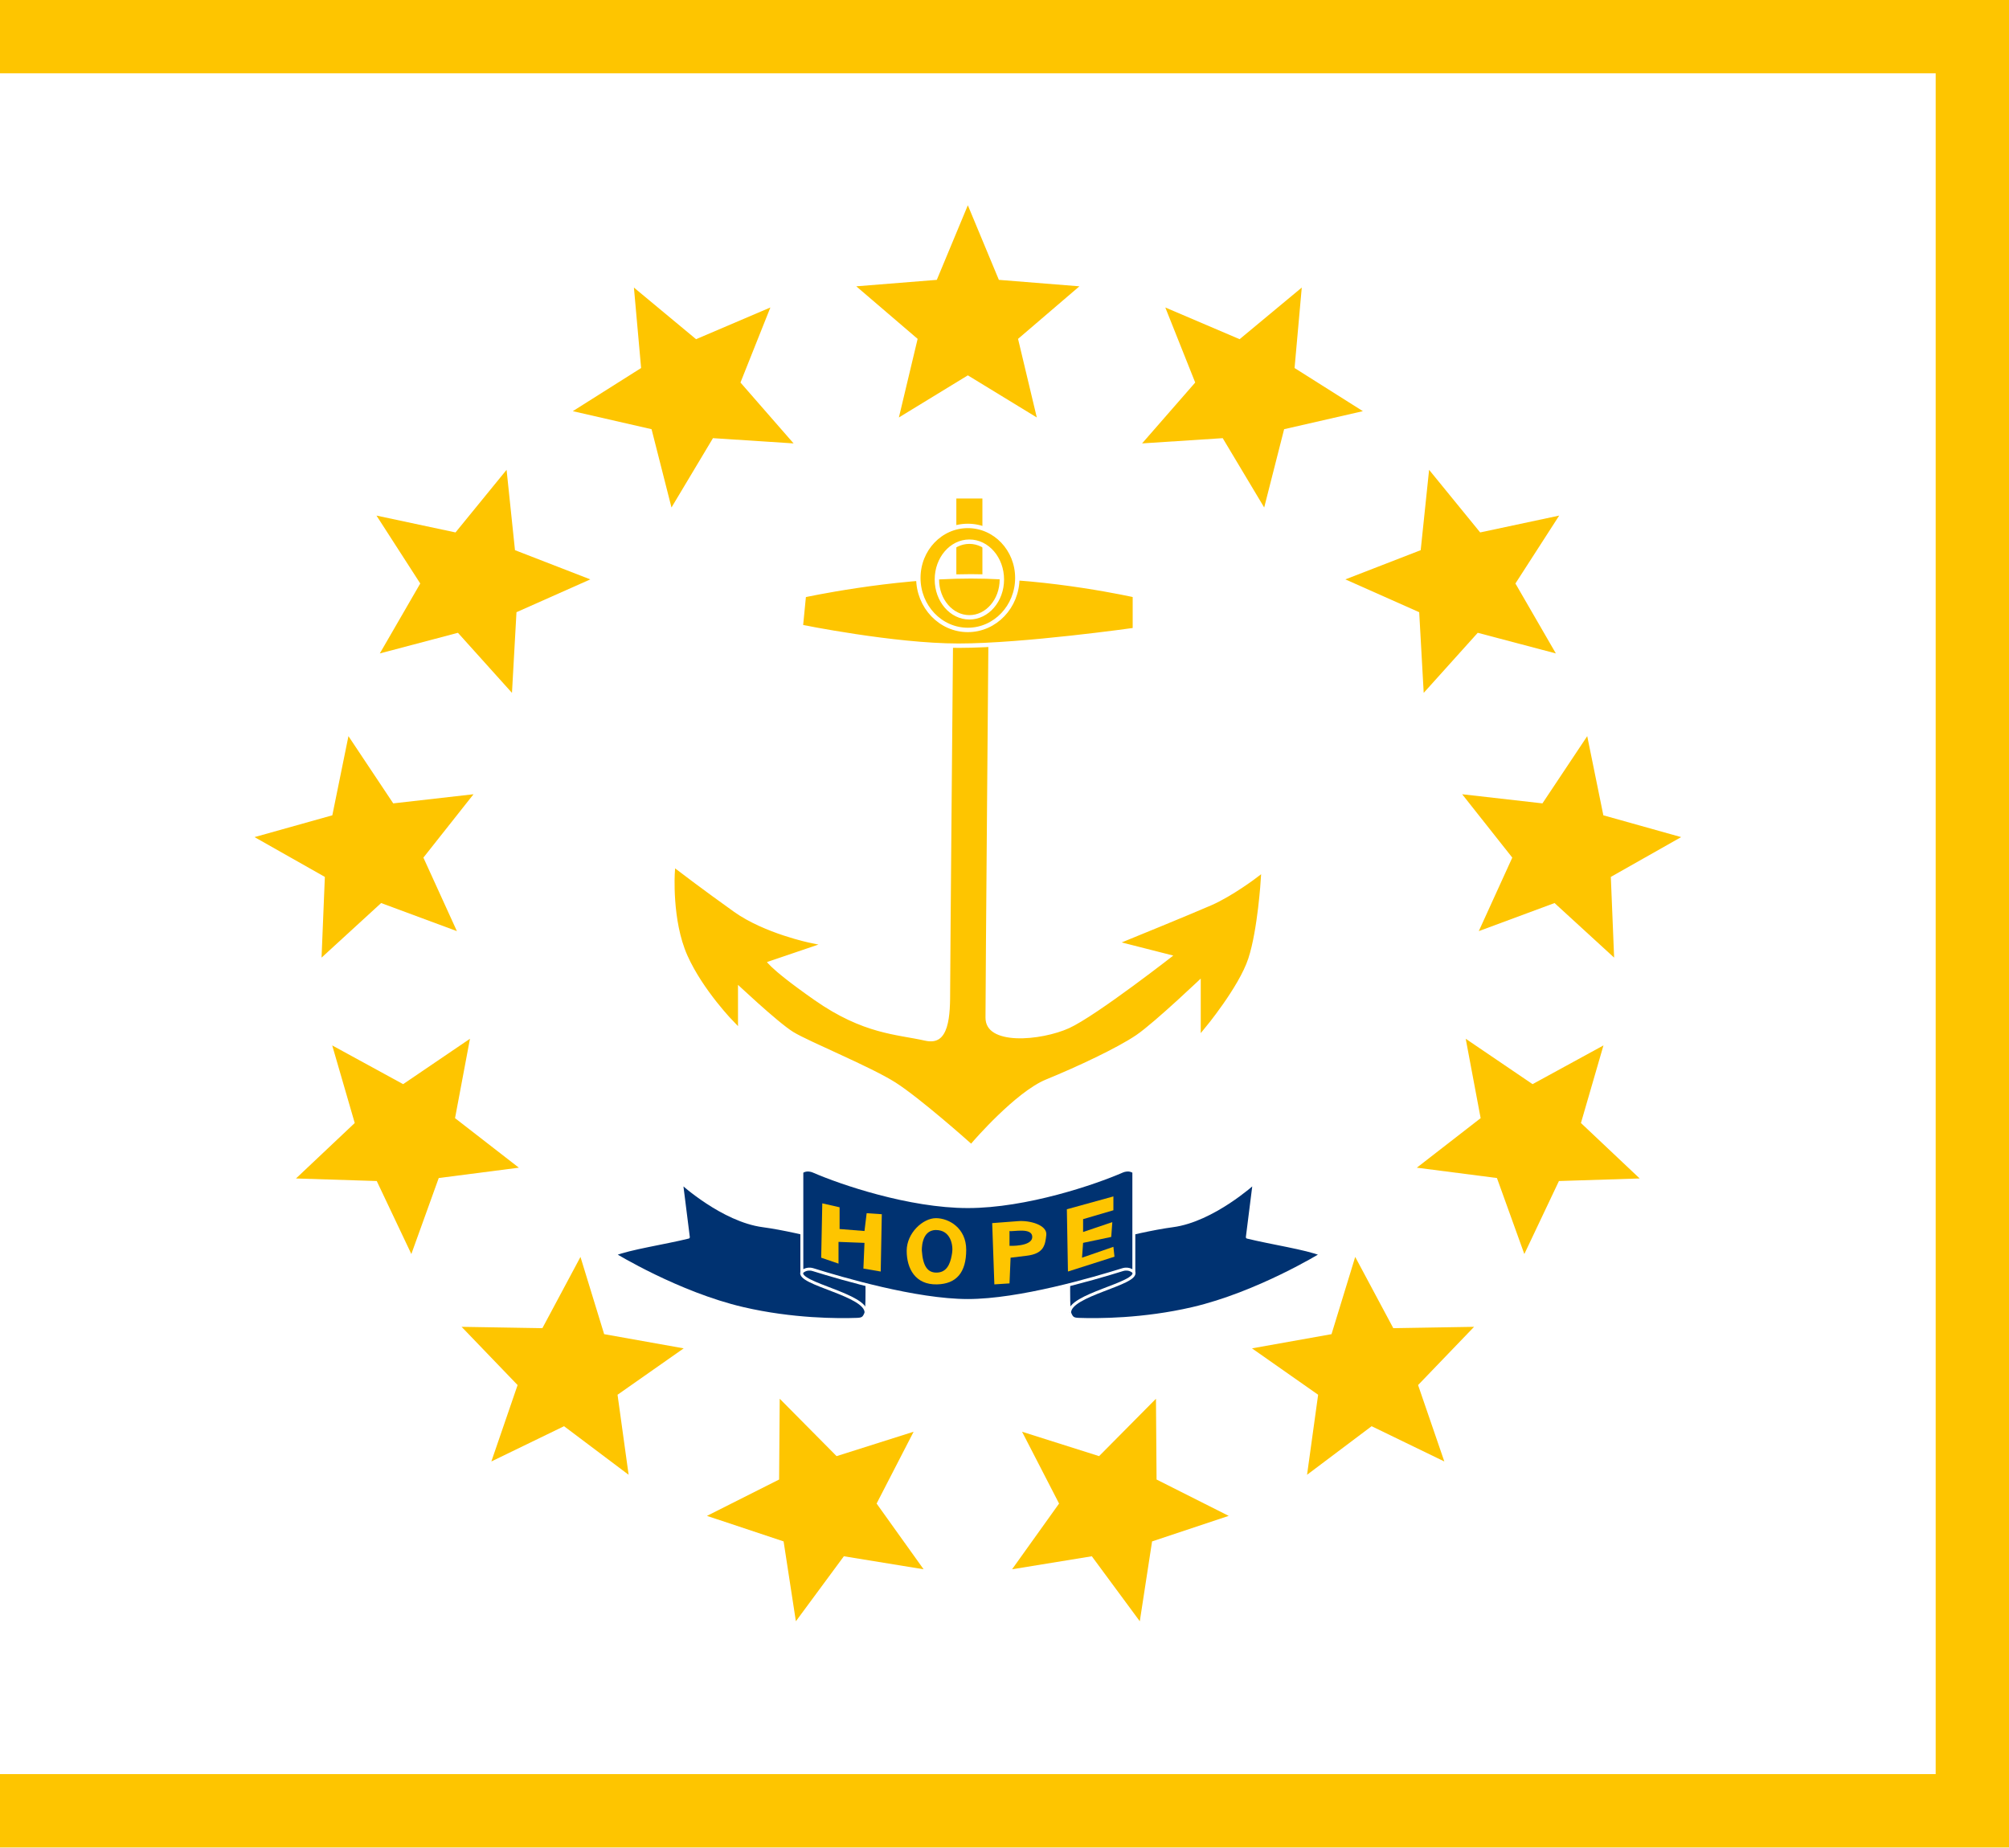
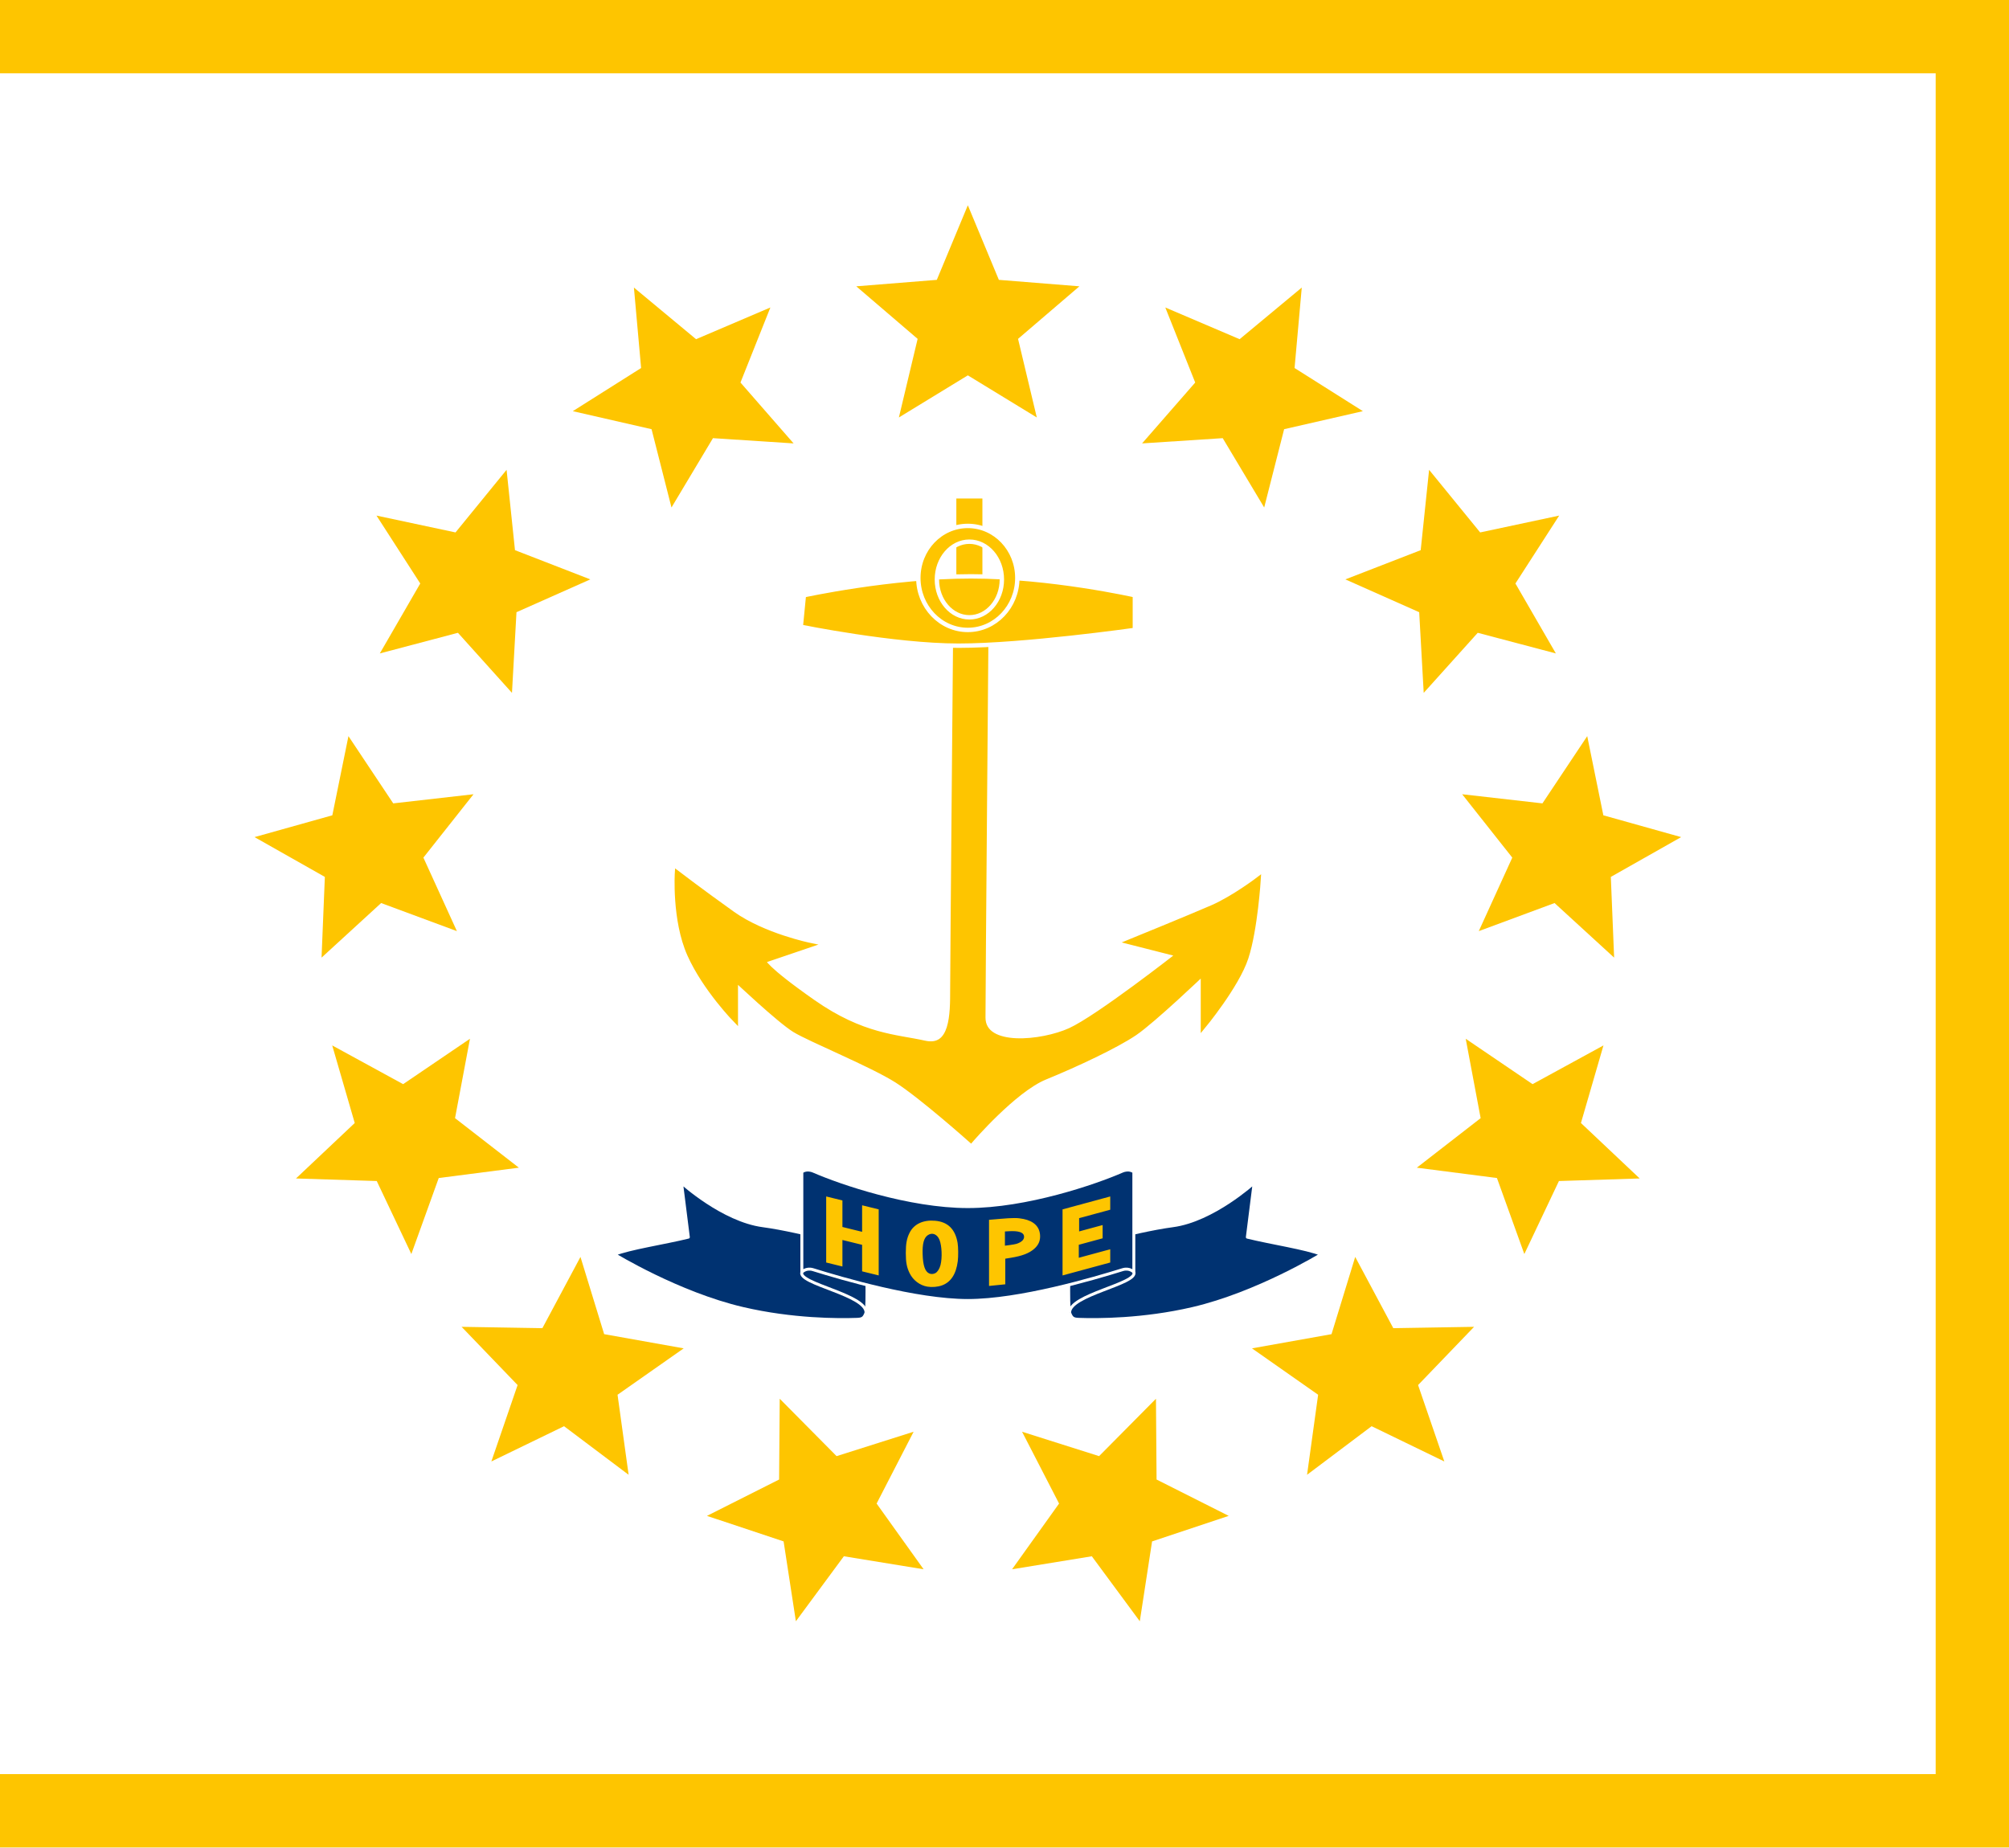
- <svg xmlns="http://www.w3.org/2000/svg" xmlns:xlink="http://www.w3.org/1999/xlink" width="685" height="630">
-   <rect width="685" height="630" fill="#fec500" />
-   <rect width="660" height="580" y="25" fill="#fff" />
-   <g id="anchor" fill="#fec500" stroke-width="1.5">
-     <path stroke="#fec500" d="m325.777 210.517s-1.055 118.226-1.055 126.825c0 8.598 0 20.421-9.493 18.271-9.493-2.15-21.097-2.15-37.974-13.972-16.877-11.823-16.877-13.972-16.877-13.972l15.822-5.374s-15.822-3.224-26.371-10.748c-10.548-7.523-18.987-13.972-18.987-13.972s-1.055 16.122 4.219 27.945c5.274 11.823 15.822 22.57 15.822 22.57v-13.972s14.768 13.972 20.042 17.197c5.274 3.224 26.371 11.823 34.809 17.197 8.439 5.374 25.316 20.421 25.316 20.421s14.768-17.197 25.316-21.496c10.548-4.299 24.261-10.748 30.59-15.047 6.329-4.299 23.206-20.421 23.206-20.421v18.271s11.603-13.972 14.768-23.645c3.165-9.673 4.219-26.87 4.219-26.87s-8.439 6.449-15.822 9.673c-7.384 3.224-28.48 11.823-28.48 11.823l16.877 4.299s-27.426 21.496-36.919 25.795c-9.493 4.299-29.535 6.449-29.535-4.299s1.055-136.498 1.055-136.498h-10.548z" />
-     <rect stroke="#fec500" width="7.384" height="32.244" x="326.832" y="170.75" />
-     <path stroke="#fff" d="m274.091 202.994s29.535-6.449 56.961-6.449 55.906 6.449 55.906 6.449v11.823s-37.974 5.374-60.125 5.374-53.796-6.449-53.796-6.449l1.055-10.748z" />
-     <path stroke="#fff" fill-rule="evenodd" d="m341.6 197.62c0 7.123-4.959 12.897-11.076 12.897-6.117 0-11.076-5.774-11.076-12.897 0-7.123 4.959-12.897 11.076-12.897 6.117 0 11.076 5.774 11.076 12.897zm5.274-0.537c0 9.794-7.556 17.734-16.877 17.734-9.321 0-16.877-7.94-16.877-17.734 0-9.794 7.556-17.734 16.877-17.734 9.321 0 16.877 7.94 16.877 17.734z" />
+ <svg xmlns="http://www.w3.org/2000/svg" xmlns:xlink="http://www.w3.org/1999/xlink" version="1.1" id="svg2" height="630" width="685">
+   <defs id="defs56" />
+   <rect id="rect4" fill="#fec500" height="630" width="685" />
+   <rect id="rect6" fill="#fff" y="25" height="580" width="660" />
+   <g stroke-width="1.5" fill="#fec500" id="anchor">
+     <path id="path9" d="m325.777 210.517s-1.055 118.226-1.055 126.825c0 8.598 0 20.421-9.493 18.271-9.493-2.15-21.097-2.15-37.974-13.972-16.877-11.823-16.877-13.972-16.877-13.972l15.822-5.374s-15.822-3.224-26.371-10.748c-10.548-7.523-18.987-13.972-18.987-13.972s-1.055 16.122 4.219 27.945c5.274 11.823 15.822 22.57 15.822 22.57v-13.972s14.768 13.972 20.042 17.197c5.274 3.224 26.371 11.823 34.809 17.197 8.439 5.374 25.316 20.421 25.316 20.421s14.768-17.197 25.316-21.496c10.548-4.299 24.261-10.748 30.59-15.047 6.329-4.299 23.206-20.421 23.206-20.421v18.271s11.603-13.972 14.768-23.645c3.165-9.673 4.219-26.87 4.219-26.87s-8.439 6.449-15.822 9.673c-7.384 3.224-28.48 11.823-28.48 11.823l16.877 4.299s-27.426 21.496-36.919 25.795c-9.493 4.299-29.535 6.449-29.535-4.299s1.055-136.498 1.055-136.498h-10.548z" stroke="#fec500" />
+     <rect id="rect11" y="170.75" x="326.832" height="32.244" width="7.384" stroke="#fec500" />
+     <path id="path13" d="m274.091 202.994s29.535-6.449 56.961-6.449 55.906 6.449 55.906 6.449v11.823s-37.974 5.374-60.125 5.374-53.796-6.449-53.796-6.449l1.055-10.748z" stroke="#fff" />
+     <path id="path15" d="m341.6 197.62c0 7.123-4.959 12.897-11.076 12.897-6.117 0-11.076-5.774-11.076-12.897 0-7.123 4.959-12.897 11.076-12.897 6.117 0 11.076 5.774 11.076 12.897zm5.274-0.537c0 9.794-7.556 17.734-16.877 17.734-9.321 0-16.877-7.94-16.877-17.734 0-9.794 7.556-17.734 16.877-17.734 9.321 0 16.877 7.94 16.877 17.734z" fill-rule="evenodd" stroke="#fff" />
  </g>
-   <g id="ribbon" fill="#003271" stroke="#fff" stroke-linejoin="round">
-     <path d="m427.626 403.37s-14.011 12.792-27.72 14.623c-13.71 1.831-35.297 8.267-35.297 8.267s-0.567 19.716 0.104 21.43c0.671 1.714 1.098 2.156 3.066 2.227 6.39 0.229 21.952 0.253 38.876-3.686 22.136-5.152 43.845-18.47 43.845-18.47-5.059-2.077-17.303-3.913-25.204-5.87z" />
-     <path d="m386.598 433.819c1.503 3.993-22.174 7.705-21.885 13.871" />
-     <path d="m232.374 403.37s14.011 12.792 27.72 14.623c13.71 1.831 35.297 8.267 35.297 8.267s0.567 19.716-0.104 21.43c-0.671 1.714-1.098 2.156-3.066 2.227-6.39 0.229-21.952 0.253-38.876-3.686-22.136-5.152-43.845-18.47-43.845-18.47 5.059-2.077 17.303-3.913 25.204-5.87z" />
-     <path d="m273.402 433.819c-1.503 3.993 22.174 7.705 21.885 13.871" />
-     <path d="m277.262 432.989c-2.443-0.76-3.86 0.83-3.86 0.83v-34.16s1.48-1.336 4.062-0.21c9.101 3.968 32.554 12.021 52.536 12.021s43.435-8.053 52.536-12.021c2.582-1.126 4.062 0.21 4.062 0.21v34.16s-1.417-1.59-3.86-0.83c-9.693 3.016-35.059 10.506-52.738 10.506s-43.045-7.491-52.739-10.506z" />
+   <g stroke-linejoin="round" stroke="#fff" fill="#003271" id="ribbon">
+     <path id="path18" d="m427.626 403.37s-14.011 12.792-27.72 14.623c-13.71 1.831-35.297 8.267-35.297 8.267s-0.567 19.716 0.104 21.43c0.671 1.714 1.098 2.156 3.066 2.227 6.39 0.229 21.952 0.253 38.876-3.686 22.136-5.152 43.845-18.47 43.845-18.47-5.059-2.077-17.303-3.913-25.204-5.87z" />
+     <path id="path20" d="m386.598 433.819c1.503 3.993-22.174 7.705-21.885 13.871" />
+     <path id="path22" d="m232.374 403.37s14.011 12.792 27.72 14.623c13.71 1.831 35.297 8.267 35.297 8.267s0.567 19.716-0.104 21.43c-0.671 1.714-1.098 2.156-3.066 2.227-6.39 0.229-21.952 0.253-38.876-3.686-22.136-5.152-43.845-18.47-43.845-18.47 5.059-2.077 17.303-3.913 25.204-5.87z" />
+     <path id="path24" d="m273.402 433.819c-1.503 3.993 22.174 7.705 21.885 13.871" />
+     <path id="path26" d="m277.262 432.989c-2.443-0.76-3.86 0.83-3.86 0.83v-34.16s1.48-1.336 4.062-0.21c9.101 3.968 32.554 12.021 52.536 12.021s43.435-8.053 52.536-12.021c2.582-1.126 4.062 0.21 4.062 0.21v34.16s-1.417-1.59-3.86-0.83c-9.693 3.016-35.059 10.506-52.738 10.506s-43.045-7.491-52.739-10.506z" />
  </g>
-   <g id="hope" fill="#fec500">
-     <path d="m280.369 410.359l-0.369 18.537 5.904 2.022-0-7.415 8.856 0.337-0.369 8.763 5.904 1.011 0.369-19.548-5.166-0.337-0.738 6.066-8.487-0.674v-7.415l-5.904-1.348z" />
-     <path d="m364.133 433.614l-0.369-21.233 15.867-4.381v4.718l-10.332 3.033 0 4.381 9.963-3.37-0.369 5.055-9.594 2.022-0.369 5.055 10.701-3.707 0.369 3.37-15.867 5.055z" />
-     <path d="m314.317 426.537s-0.369-7.078 4.797-7.078c5.166 0 5.904 5.392 5.535 7.752-0.369 2.359-1.107 6.404-4.797 6.741-3.69 0.337-5.166-2.359-5.535-7.415zm5.166 11.459c6.63-0.159 9.963-4.045 9.963-11.796 0-7.415-5.904-10.785-10.332-10.785-4.428 0-9.963 5.055-9.963 11.122 0 6.067 2.94 11.637 10.332 11.459z" />
-     <path d="m344.207 419.796v5.055s7.749 0.337 7.749-3.033c0-3.37-6.642-1.685-7.749-2.022zm-5.166 18.2l-0.738-20.896 8.856-0.674c4.045-0.308 9.963 1.348 9.594 4.719-0.369 3.37-0.789 6.365-6.642 7.078l-5.535 0.674-0.369 8.763-5.166 0.337z" />
+   <g transform="translate(330,315)" fill="#fec500" id="stars">
+     <path d="M0,-245 10.58,-219.562 38.042,-217.361 17.119,-199.438 23.511,-172.639 0,-187 -23.511,-172.639 -17.119,-199.438 -38.042,-217.361 -10.58,-219.562z" id="star" />
+     <g id="star6">
+       <use id="use40" transform="rotate(27.69231)" xlink:href="#star" />
+       <use id="use42" transform="rotate(55.38461)" xlink:href="#star" />
+       <use id="use44" transform="rotate(83.07692)" xlink:href="#star" />
+       <use id="use46" transform="rotate(110.7692)" xlink:href="#star" />
+       <use id="use48" transform="rotate(138.4615)" xlink:href="#star" />
+       <use id="use50" transform="rotate(166.1538)" xlink:href="#star" />
+     </g>
+     <use id="use52" transform="scale(-1,1)" xlink:href="#star6" />
  </g>
-   <g id="stars" fill="#fec500" transform="translate(330,315)">
-     <path id="star" d="M0,-245 10.58,-219.562 38.042,-217.361 17.119,-199.438 23.511,-172.639 0,-187 -23.511,-172.639 -17.119,-199.438 -38.042,-217.361 -10.58,-219.562z" />
-     <g id="star6">
-       <use xlink:href="#star" transform="rotate(27.69231)" />
-       <use xlink:href="#star" transform="rotate(55.38461)" />
-       <use xlink:href="#star" transform="rotate(83.07692)" />
-       <use xlink:href="#star" transform="rotate(110.7692)" />
-       <use xlink:href="#star" transform="rotate(138.4615)" />
-       <use xlink:href="#star" transform="rotate(166.1538)" />
-     </g>
-     <use xlink:href="#star6" transform="scale(-1,1)" />
-   </g>
+   <path d="m 362.293,423.681 0,-11.263 8.129,-2.203 8.129,-2.203 0,2.262 0,2.262 -5.301,1.437 -5.301,1.437 0,2.262 0,2.262 4.005,-1.086 4.005,-1.086 0,2.262 0,2.262 -4.064,1.102 -4.064,1.102 0,2.216 0,2.216 5.36,-1.453 5.36,-1.453 0,2.262 0,2.262 -8.129,2.203 -8.129,2.203 0,-11.263 z m -15.7,0.489 c 1.929,-0.614 2.856,-1.669 2.517,-2.866 -0.32,-1.129 -2.064,-1.614 -5.138,-1.431 l -1.325,0.079 0,2.424 0,2.424 1.679,-0.221 c 0.923,-0.122 1.944,-0.306 2.268,-0.409 z m -9.366,3.085 0,-11.277 3.681,-0.317 c 4.538,-0.391 6.065,-0.385 8.08,0.03 3.502,0.722 5.437,2.601 5.637,5.477 0.133,1.905 -0.513,3.416 -2.022,4.729 -1.727,1.503 -4.134,2.419 -7.984,3.038 l -1.855,0.298 0,4.369 0,4.369 -2.768,0.28 -2.768,0.28 0,-11.277 z m -18.28,6.892 c 0.707,-0.379 1.414,-1.494 1.733,-2.731 0.632,-2.452 0.464,-6.596 -0.348,-8.611 -0.79,-1.96 -2.497,-2.624 -4.022,-1.566 -1.304,0.905 -1.84,2.925 -1.725,6.497 0.125,3.875 0.826,5.9 2.263,6.538 0.64,0.284 1.42,0.237 2.099,-0.128 z m -2.747,4.621 c -2.532,-0.419 -4.838,-2.15 -6.016,-4.516 -1.005,-2.019 -1.338,-3.749 -1.338,-6.968 0,-3.223 0.339,-5.006 1.318,-6.942 1.482,-2.928 4.627,-4.398 8.66,-4.047 4.359,0.379 6.884,2.86 7.685,7.551 0.239,1.401 0.27,4.596 0.06,6.242 -0.564,4.421 -2.378,7.186 -5.425,8.267 -1.459,0.518 -3.353,0.676 -4.945,0.412 z m -34.499,-19.494 0,-11.263 2.768,0.681 2.768,0.681 0,4.523 0,4.523 3.357,0.826 3.357,0.826 0,-4.523 0,-4.523 2.827,0.696 2.827,0.696 0,11.263 0,11.263 -2.827,-0.696 -2.827,-0.696 0,-4.523 0,-4.523 -3.357,-0.826 -3.357,-0.826 0,4.523 0,4.523 -2.768,-0.681 -2.768,-0.681 0,-11.263 z" style="fill:#fec500;fill-opacity:1" id="path4197" />
</svg>
